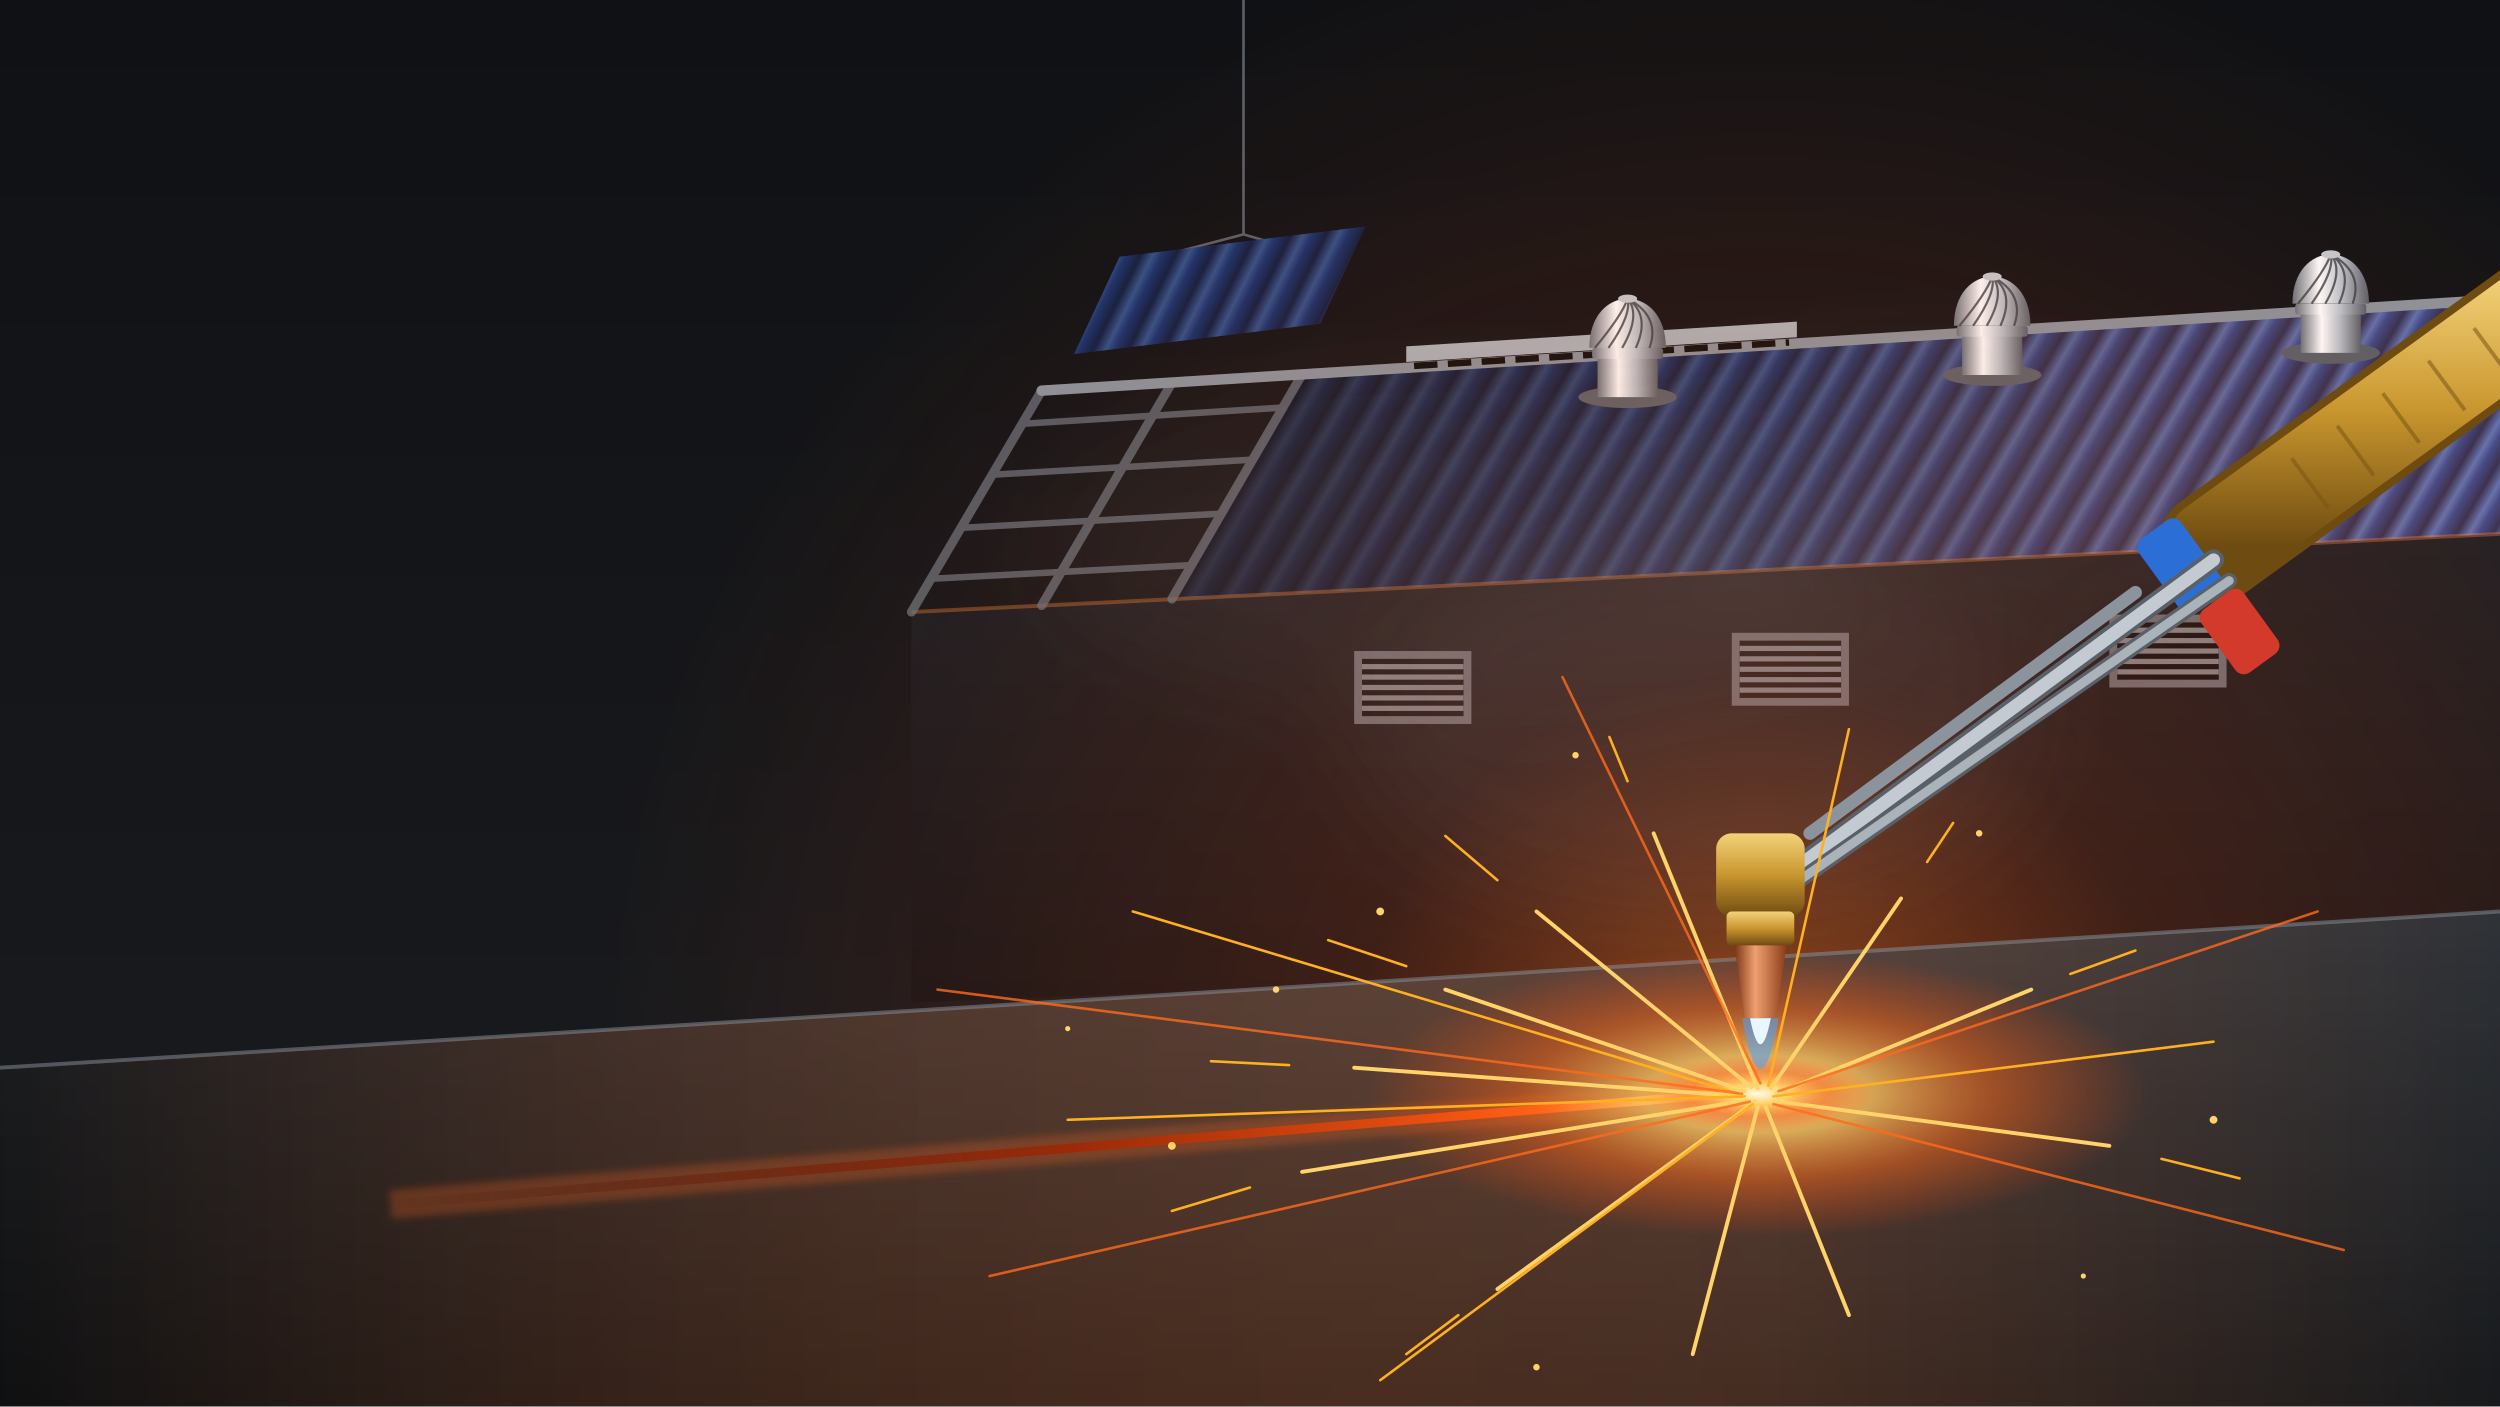
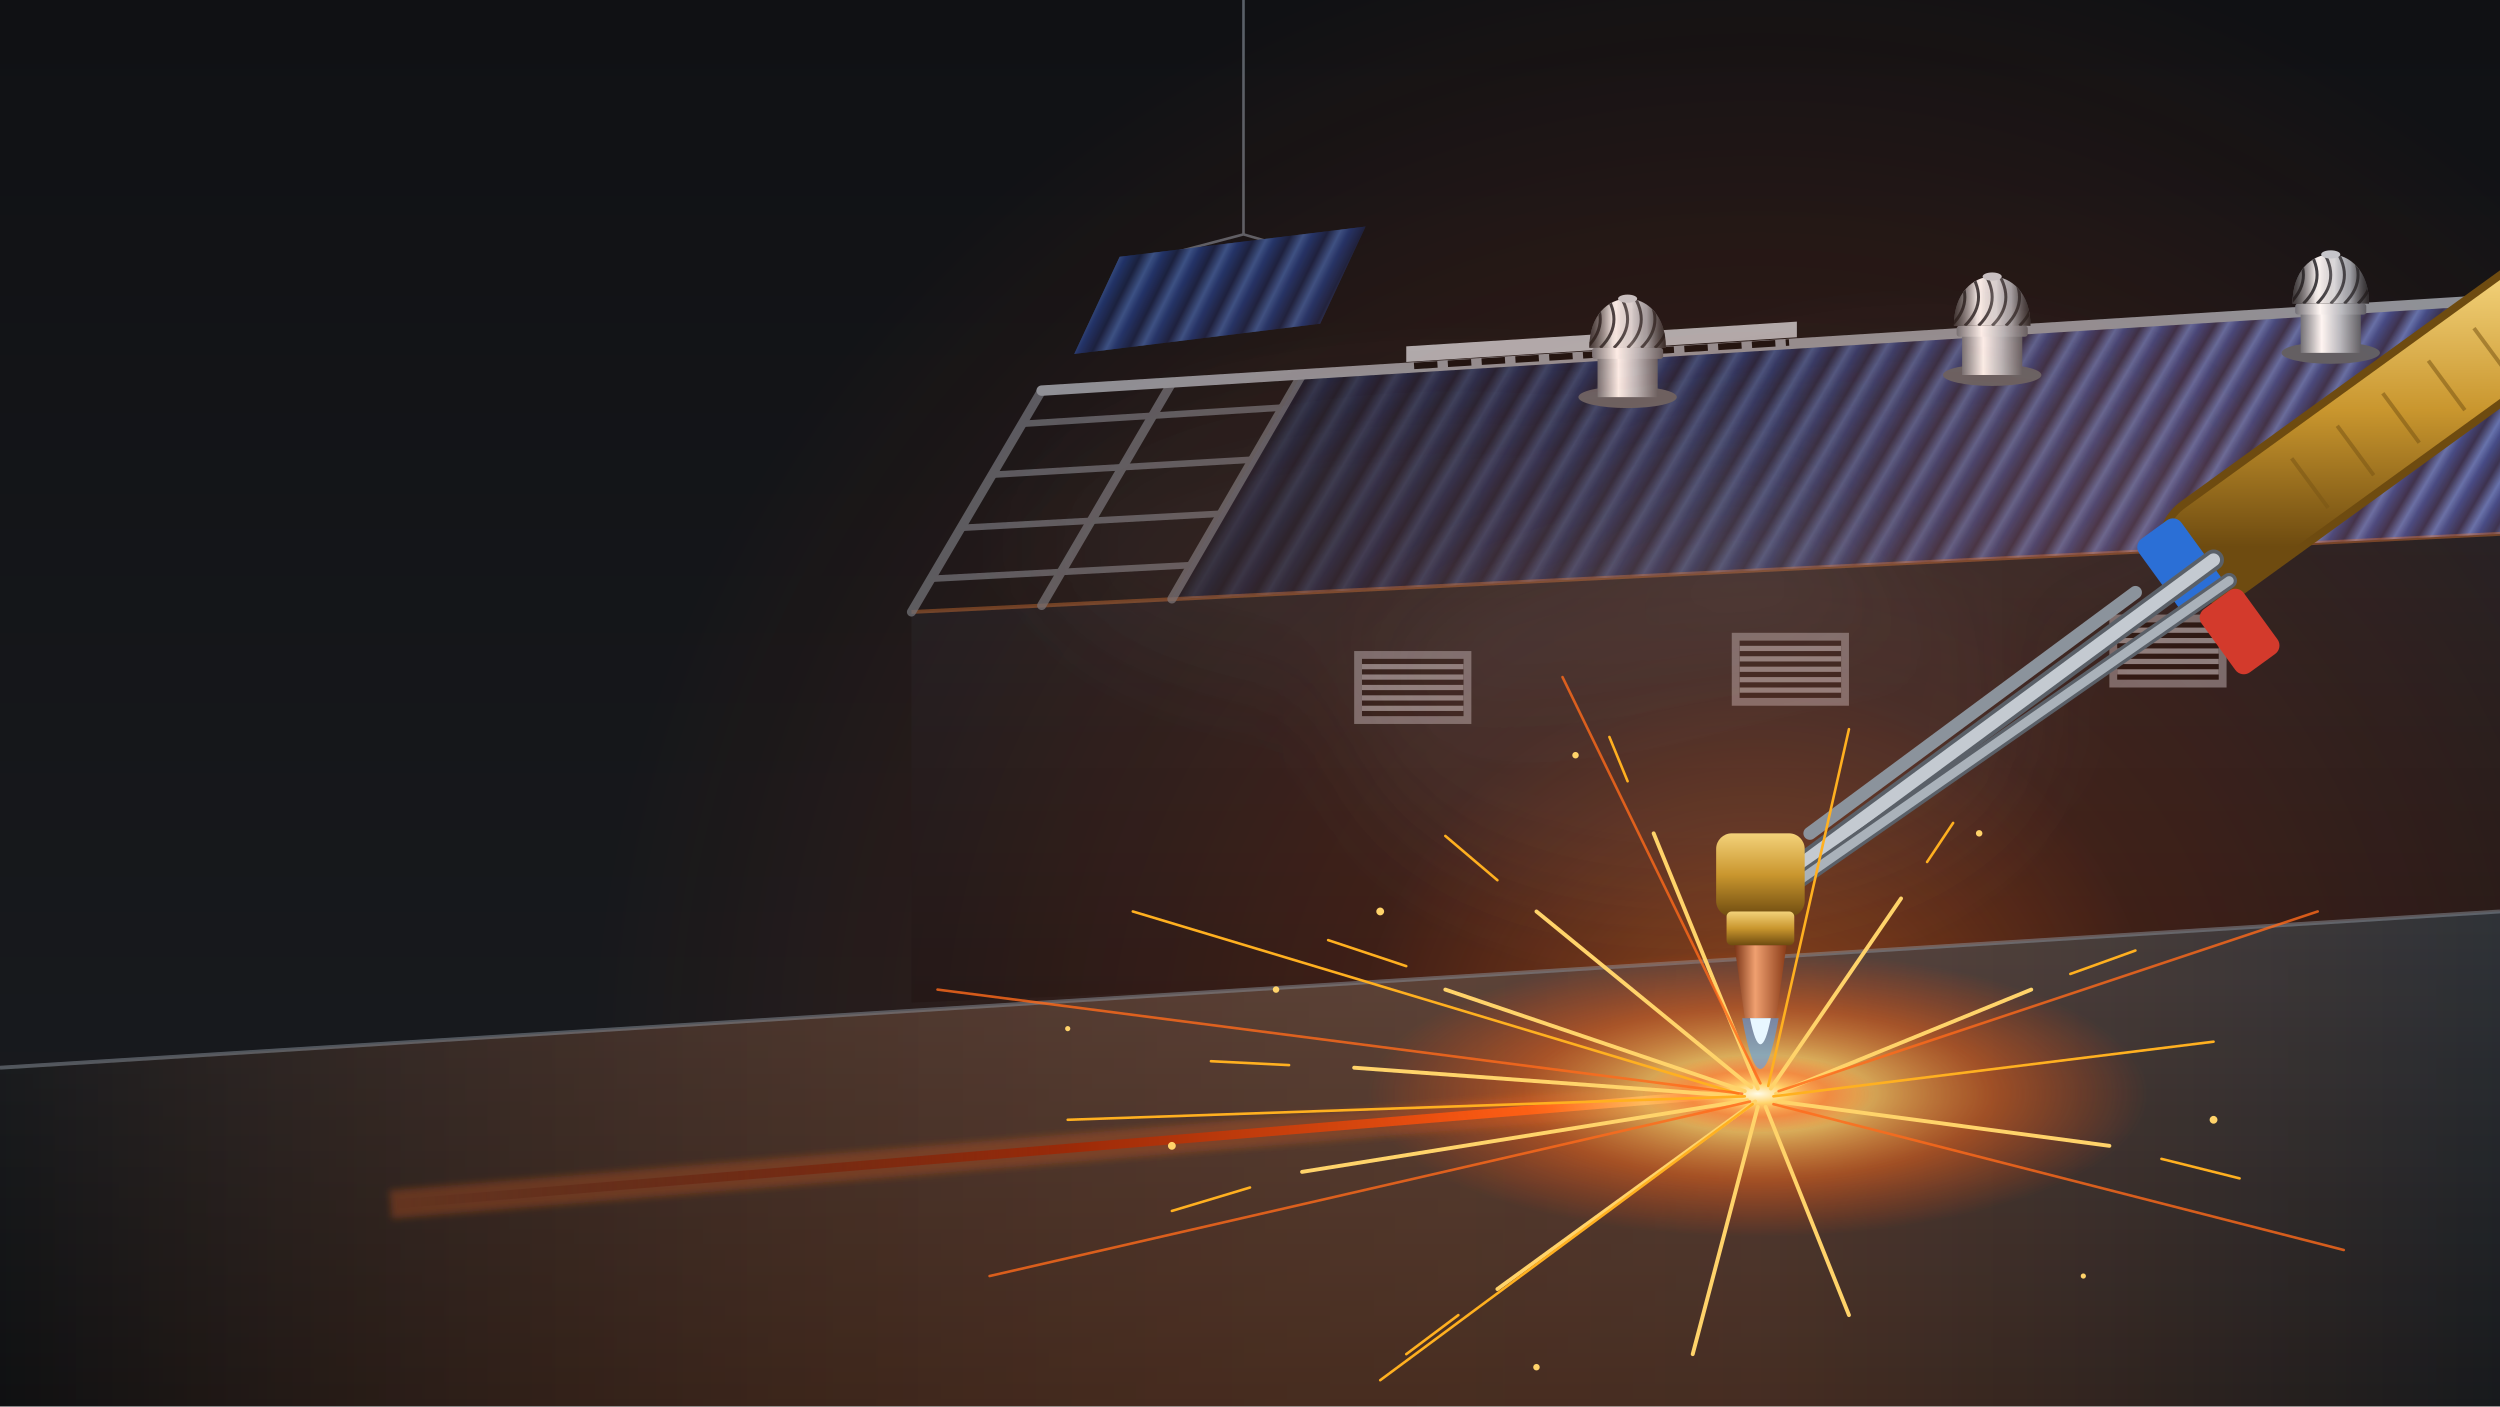
<svg xmlns="http://www.w3.org/2000/svg" viewBox="0 0 1920 1080" width="1920" height="1080">
+   <style>
+   .vanes{animation:turbo-spin .7s linear infinite}
+   @keyframes turbo-spin{to{transform:translateX(10px)}}
+   @media (prefers-reduced-motion: reduce){.vanes{animation:none}}
+ </style>
  <defs>
    <linearGradient id="bg" x1="0" y1="0" x2="0" y2="1">
      <stop offset="0" stop-color="#101114" />
      <stop offset="1" stop-color="#1a1c20" />
    </linearGradient>
    <radialGradient id="glow" cx="1350" cy="830" r="900" gradientUnits="userSpaceOnUse">
      <stop offset="0" stop-color="#ff7a1f" stop-opacity=".55" />
      <stop offset=".35" stop-color="#ff4d0d" stop-opacity=".18" />
      <stop offset="1" stop-color="#ff4d0d" stop-opacity="0" />
    </radialGradient>
    <radialGradient id="hot" cx=".5" cy=".5" r=".5">
      <stop offset="0" stop-color="#fffbe6" />
      <stop offset=".25" stop-color="#ffd36a" />
      <stop offset=".6" stop-color="#ff6a1a" stop-opacity=".6" />
      <stop offset="1" stop-color="#ff4d0d" stop-opacity="0" />
    </radialGradient>
    <linearGradient id="plate" x1="0" y1="0" x2="0" y2="1">
      <stop offset="0" stop-color="#3a3f46" />
      <stop offset="1" stop-color="#1c1f23" />
    </linearGradient>
    <linearGradient id="plateSheen" x1="0" y1="0" x2="1" y2="0">
      <stop offset="0" stop-color="#000" stop-opacity=".5" />
      <stop offset=".7" stop-color="#ff6a1a" stop-opacity=".18" />
      <stop offset="1" stop-color="#000" stop-opacity=".2" />
    </linearGradient>
    <linearGradient id="kerf" x1="300" y1="0" x2="1350" y2="0" gradientUnits="userSpaceOnUse">
      <stop offset="0" stop-color="#3a0d05" stop-opacity="0" />
      <stop offset=".5" stop-color="#9c2a08" />
      <stop offset=".85" stop-color="#ff5a12" />
      <stop offset="1" stop-color="#fff1b0" />
    </linearGradient>
    <linearGradient id="brass" x1="0" y1="0" x2="0" y2="1">
      <stop offset="0" stop-color="#f3d27a" />
      <stop offset=".5" stop-color="#c9962e" />
      <stop offset="1" stop-color="#6e4b10" />
    </linearGradient>
    <linearGradient id="copper" x1="0" y1="0" x2="1" y2="0">
      <stop offset="0" stop-color="#7a3416" />
      <stop offset=".4" stop-color="#f0a070" />
      <stop offset="1" stop-color="#8a3c18" />
    </linearGradient>
    <linearGradient id="rib" x1="0" y1="0" x2="1" y2="0">
      <stop offset="0" stop-color="#16295a" />
      <stop offset=".35" stop-color="#4a76c9" />
      <stop offset=".6" stop-color="#22479c" />
      <stop offset="1" stop-color="#16295a" />
    </linearGradient>
    <pattern id="roof" width="28" height="10" patternUnits="userSpaceOnUse" patternTransform="skewX(-30.5)">
      <rect width="28" height="10" fill="url(#rib)" />
    </pattern>
    <linearGradient id="roofShade" x1="0" y1="0" x2="1" y2="0">
      <stop offset="0" stop-color="#0b0c0e" stop-opacity=".75" />
      <stop offset=".45" stop-color="#0b0c0e" stop-opacity=".35" />
      <stop offset="1" stop-color="#ff6a1a" stop-opacity=".12" />
    </linearGradient>
    <linearGradient id="wall" x1="0" y1="0" x2="0" y2="1">
      <stop offset="0" stop-color="#1b1f25" />
      <stop offset="1" stop-color="#121418" />
    </linearGradient>
    <linearGradient id="tsteel" x1="0" y1="0" x2="1" y2="0">
      <stop offset="0" stop-color="#6b737c" />
      <stop offset=".35" stop-color="#ffffff" />
      <stop offset=".65" stop-color="#b8c0c8" />
      <stop offset="1" stop-color="#5a6068" />
    </linearGradient>
+     <clipPath id="domeClip">
+       <path d="M-28 -36 C-28 -84 28 -84 28 -36 Z" />
+     </clipPath>
+     <linearGradient id="domeShade" x1="0" y1="0" x2="1" y2="0">
+       <stop offset="0" stop-color="#000" stop-opacity=".55" />
+       <stop offset=".3" stop-color="#000" stop-opacity="0" />
+       <stop offset=".55" stop-color="#fff" stop-opacity=".18" />
+       <stop offset=".75" stop-color="#000" stop-opacity="0" />
+       <stop offset="1" stop-color="#000" stop-opacity=".6" />
+     </linearGradient>
    <g id="turbo">
      <ellipse cx="0" cy="0" rx="36" ry="8" fill="#5a6068" />
      <rect x="-22" y="-30" width="44" height="30" fill="url(#tsteel)" />
      <rect x="-26" y="-36" width="52" height="8" rx="2" fill="url(#tsteel)" />
      <path d="M-28 -36 C-28 -84 28 -84 28 -36 Z" fill="url(#tsteel)" />
-       <g fill="none" stroke="#3a3f45" stroke-width="1.6" opacity=".8">
-         <path d="M-24 -36 Q-4 -60 0 -72M-14 -36 Q3 -60 0 -72M-4 -36 Q10 -60 0 -72M6 -36 Q17 -60 0 -72M16 -36 Q24 -58 2 -71" />
+       <g clip-path="url(#domeClip)">
+         <g class="vanes" fill="none" stroke="#3a3f45" stroke-width="2.2">
+           <path d="M-70 -36 C-56 -50 -58 -64 -68 -78M-60 -36 C-46 -50 -48 -64 -58 -78M-50 -36 C-36 -50 -38 -64 -48 -78M-40 -36 C-26 -50 -28 -64 -38 -78M-30 -36 C-16 -50 -18 -64 -28 -78M-20 -36 C-6 -50 -8 -64 -18 -78M-10 -36 C4 -50 2 -64 -8 -78M0 -36 C14 -50 12 -64 2 -78M10 -36 C24 -50 22 -64 12 -78M20 -36 C34 -50 32 -64 22 -78M30 -36 C44 -50 42 -64 32 -78M40 -36 C54 -50 52 -64 42 -78" />
+         </g>
      </g>
+       <path d="M-28 -36 C-28 -84 28 -84 28 -36 Z" fill="url(#domeShade)" />
      <ellipse cx="0" cy="-72" rx="7" ry="3" fill="#c4cad1" />
    </g>
    <g id="louver">
      <rect width="90" height="56" fill="#8b939c" />
      <rect x="6" y="6" width="78" height="44" fill="#0b0c0e" />
      <path d="M6 12H84M6 20H84M6 28H84M6 36H84M6 44H84" stroke="#aab2ba" stroke-width="4" />
    </g>
    <filter id="blur" x="-50%" y="-50%" width="200%" height="200%">
      <feGaussianBlur stdDeviation="40" />
    </filter>
    <filter id="soft" x="-50%" y="-50%" width="200%" height="200%">
      <feGaussianBlur stdDeviation="3" />
    </filter>
  </defs>
  <rect width="1920" height="1080" fill="url(#bg)" />
  <g>
    <path d="M700 470 L1920 410 L1920 720 L700 770 Z" fill="url(#wall)" />
    <use href="#louver" transform="translate(1040 500)" opacity=".7" />
    <use href="#louver" transform="translate(1330 486)" opacity=".7" />
    <use href="#louver" transform="translate(1620 472)" opacity=".7" />
    <path d="M1000 287.5 L1920 230 L1920 410 L900 460 Z" fill="url(#roof)" />
    <path d="M1000 287.5 L1920 230 L1920 410 L900 460 Z" fill="url(#roofShade)" />
    <path d="M700 470 L1920 410" stroke="#ff8a3a" stroke-opacity=".35" stroke-width="3" />
    <g stroke="#6b737c" stroke-linecap="round" opacity=".75">
      <path d="M800 300 L700 470M900 294 L800 465M1000 287.5 L900 460" stroke-width="7" />
      <path d="M785 325.5 L985 313M762 364.6 L962 353M738 405.4 L938 394.5M715 444.5 L915 434" stroke-width="5" />
    </g>
    <path d="M955 0 V180" stroke="#5a6068" stroke-width="2" />
    <path d="M955 180 L860 205M955 180 L1010 196" stroke="#5a6068" stroke-width="2" />
    <g transform="translate(820 200) rotate(-4)">
      <path d="M40 0 L230 -10 L190 62 L0 72 Z" fill="url(#roof)" />
      <path d="M40 0 L230 -10 L190 62 L0 72 Z" fill="#0b0c0e" opacity=".35" />
    </g>
    <path d="M800 300 L1920 230" stroke="#8b939c" stroke-width="8" stroke-linecap="round" />
    <path d="M1080 278 L1380 259 L1380 247 L1080 266 Z" fill="#aab2ba" />
    <path d="M1086 281 L1374 263" stroke="#0b0c0e" stroke-width="5" stroke-dasharray="18 8" />
    <use href="#turbo" transform="translate(1250 305) scale(1.05)" />
    <use href="#turbo" transform="translate(1530 288) scale(1.05)" />
    <use href="#turbo" transform="translate(1790 271) scale(1.05)" />
  </g>
  <rect width="1920" height="1080" fill="url(#glow)" />
  <g filter="url(#blur)" fill="#8b939c">
    <ellipse cx="1300" cy="560" rx="260" ry="140" opacity=".10" />
    <ellipse cx="1120" cy="420" rx="320" ry="120" opacity=".07" />
    <ellipse cx="1480" cy="380" rx="240" ry="110" opacity=".06" />
  </g>
  <path d="M0 820 L1920 700 L1920 1080 L0 1080 Z" fill="url(#plate)" />
  <path d="M0 820 L1920 700 L1920 1080 L0 1080 Z" fill="url(#plateSheen)" />
  <path d="M0 820 L1920 700" stroke="#8b939c" stroke-opacity=".5" stroke-width="3" />
  <path d="M300 925 L1350 838" stroke="#ff6a1a" stroke-width="22" stroke-opacity=".25" filter="url(#soft)" />
  <path d="M300 925 L1350 838" stroke="url(#kerf)" stroke-width="7" stroke-linecap="round" />
  <ellipse cx="1350" cy="840" rx="300" ry="110" fill="url(#hot)" opacity=".8" />
  <ellipse cx="1350" cy="840" rx="90" ry="30" fill="url(#hot)" />
  <g>
    <path d="M1700 420 L1990 210" stroke="#6e4b10" stroke-width="86" stroke-linecap="round" />
    <path d="M1700 420 L1990 210" stroke="url(#brass)" stroke-width="74" stroke-linecap="round" />
    <g stroke="#7a5514" stroke-width="3" opacity=".55">
      <path d="M1760 352l28 38M1795 327l28 38M1830 302l28 38M1865 277l28 38M1900 252l28 38" />
    </g>
    <rect x="1655" y="400" width="40" height="70" rx="8" fill="#2b6fd6" transform="rotate(-36 1675 435)" />
    <rect x="1700" y="455" width="40" height="60" rx="8" fill="#d33a2c" transform="rotate(-36 1720 485)" />
    <g stroke-linecap="round">
      <path d="M1372 672 L1700 430" stroke="#5a6068" stroke-width="16" />
      <path d="M1372 672 L1700 430" stroke="#c4cad1" stroke-width="10" />
      <path d="M1362 690 L1712 446" stroke="#5a6068" stroke-width="12" />
      <path d="M1362 690 L1712 446" stroke="#aab2ba" stroke-width="7" />
      <path d="M1390 640 L1640 455" stroke="#8b939c" stroke-width="10" />
    </g>
    <rect x="1318" y="640" width="68" height="64" rx="12" fill="url(#brass)" />
    <rect x="1326" y="700" width="52" height="26" rx="4" fill="url(#brass)" />
    <path d="M1332 726 L1372 726 L1364 782 L1340 782 Z" fill="url(#copper)" />
  </g>
  <path d="M1338 782 Q1352 860 1366 782 Z" fill="#4aa3ff" opacity=".55" />
  <path d="M1344 782 Q1352 822 1360 782 Z" fill="#e8f7ff" />
  <g stroke-linecap="round" fill="none">
    <g stroke="#ffd36a" stroke-width="3">
      <path d="M1340 838 L1110 760" />
      <path d="M1345 835 L1180 700" />
      <path d="M1350 836 L1270 640" />
      <path d="M1338 842 L1040 820" />
      <path d="M1342 845 L1000 900" />
      <path d="M1348 846 L1150 990" />
      <path d="M1360 836 L1460 690" />
      <path d="M1364 840 L1560 760" />
      <path d="M1366 846 L1620 880" />
      <path d="M1356 850 L1420 1010" />
      <path d="M1350 850 L1300 1040" />
    </g>
    <g stroke="#ffb020" stroke-width="2">
      <path d="M1080 742 L1020 722" />
      <path d="M1150 676 L1110 642" />
      <path d="M1250 600 L1236 566" />
      <path d="M990 818 L930 815" />
      <path d="M960 912 L900 930" />
      <path d="M1120 1010 L1080 1040" />
      <path d="M1480 662 L1500 632" />
      <path d="M1590 748 L1640 730" />
      <path d="M1660 890 L1720 905" />
      <path d="M1335 840 L870 700" />
      <path d="M1340 842 L820 860" />
      <path d="M1346 848 L1060 1060" />
      <path d="M1362 842 L1700 800" />
      <path d="M1358 834 L1420 560" />
    </g>
    <g stroke="#ff6a1a" stroke-width="2" opacity=".8">
      <path d="M1338 840 L720 760" />
      <path d="M1344 846 L760 980" />
      <path d="M1352 832 L1200 520" />
      <path d="M1366 838 L1780 700" />
      <path d="M1362 848 L1800 960" />
    </g>
    <g fill="#ffd36a" stroke="none">
      <circle cx="1060" cy="700" r="3" />
      <circle cx="980" cy="760" r="2.5" />
      <circle cx="1210" cy="580" r="2.5" />
      <circle cx="900" cy="880" r="3" />
      <circle cx="1520" cy="640" r="2.5" />
      <circle cx="1700" cy="860" r="3" />
      <circle cx="1180" cy="1050" r="2.5" />
      <circle cx="1600" cy="980" r="2" />
      <circle cx="820" cy="790" r="2" />
    </g>
  </g>
</svg>
